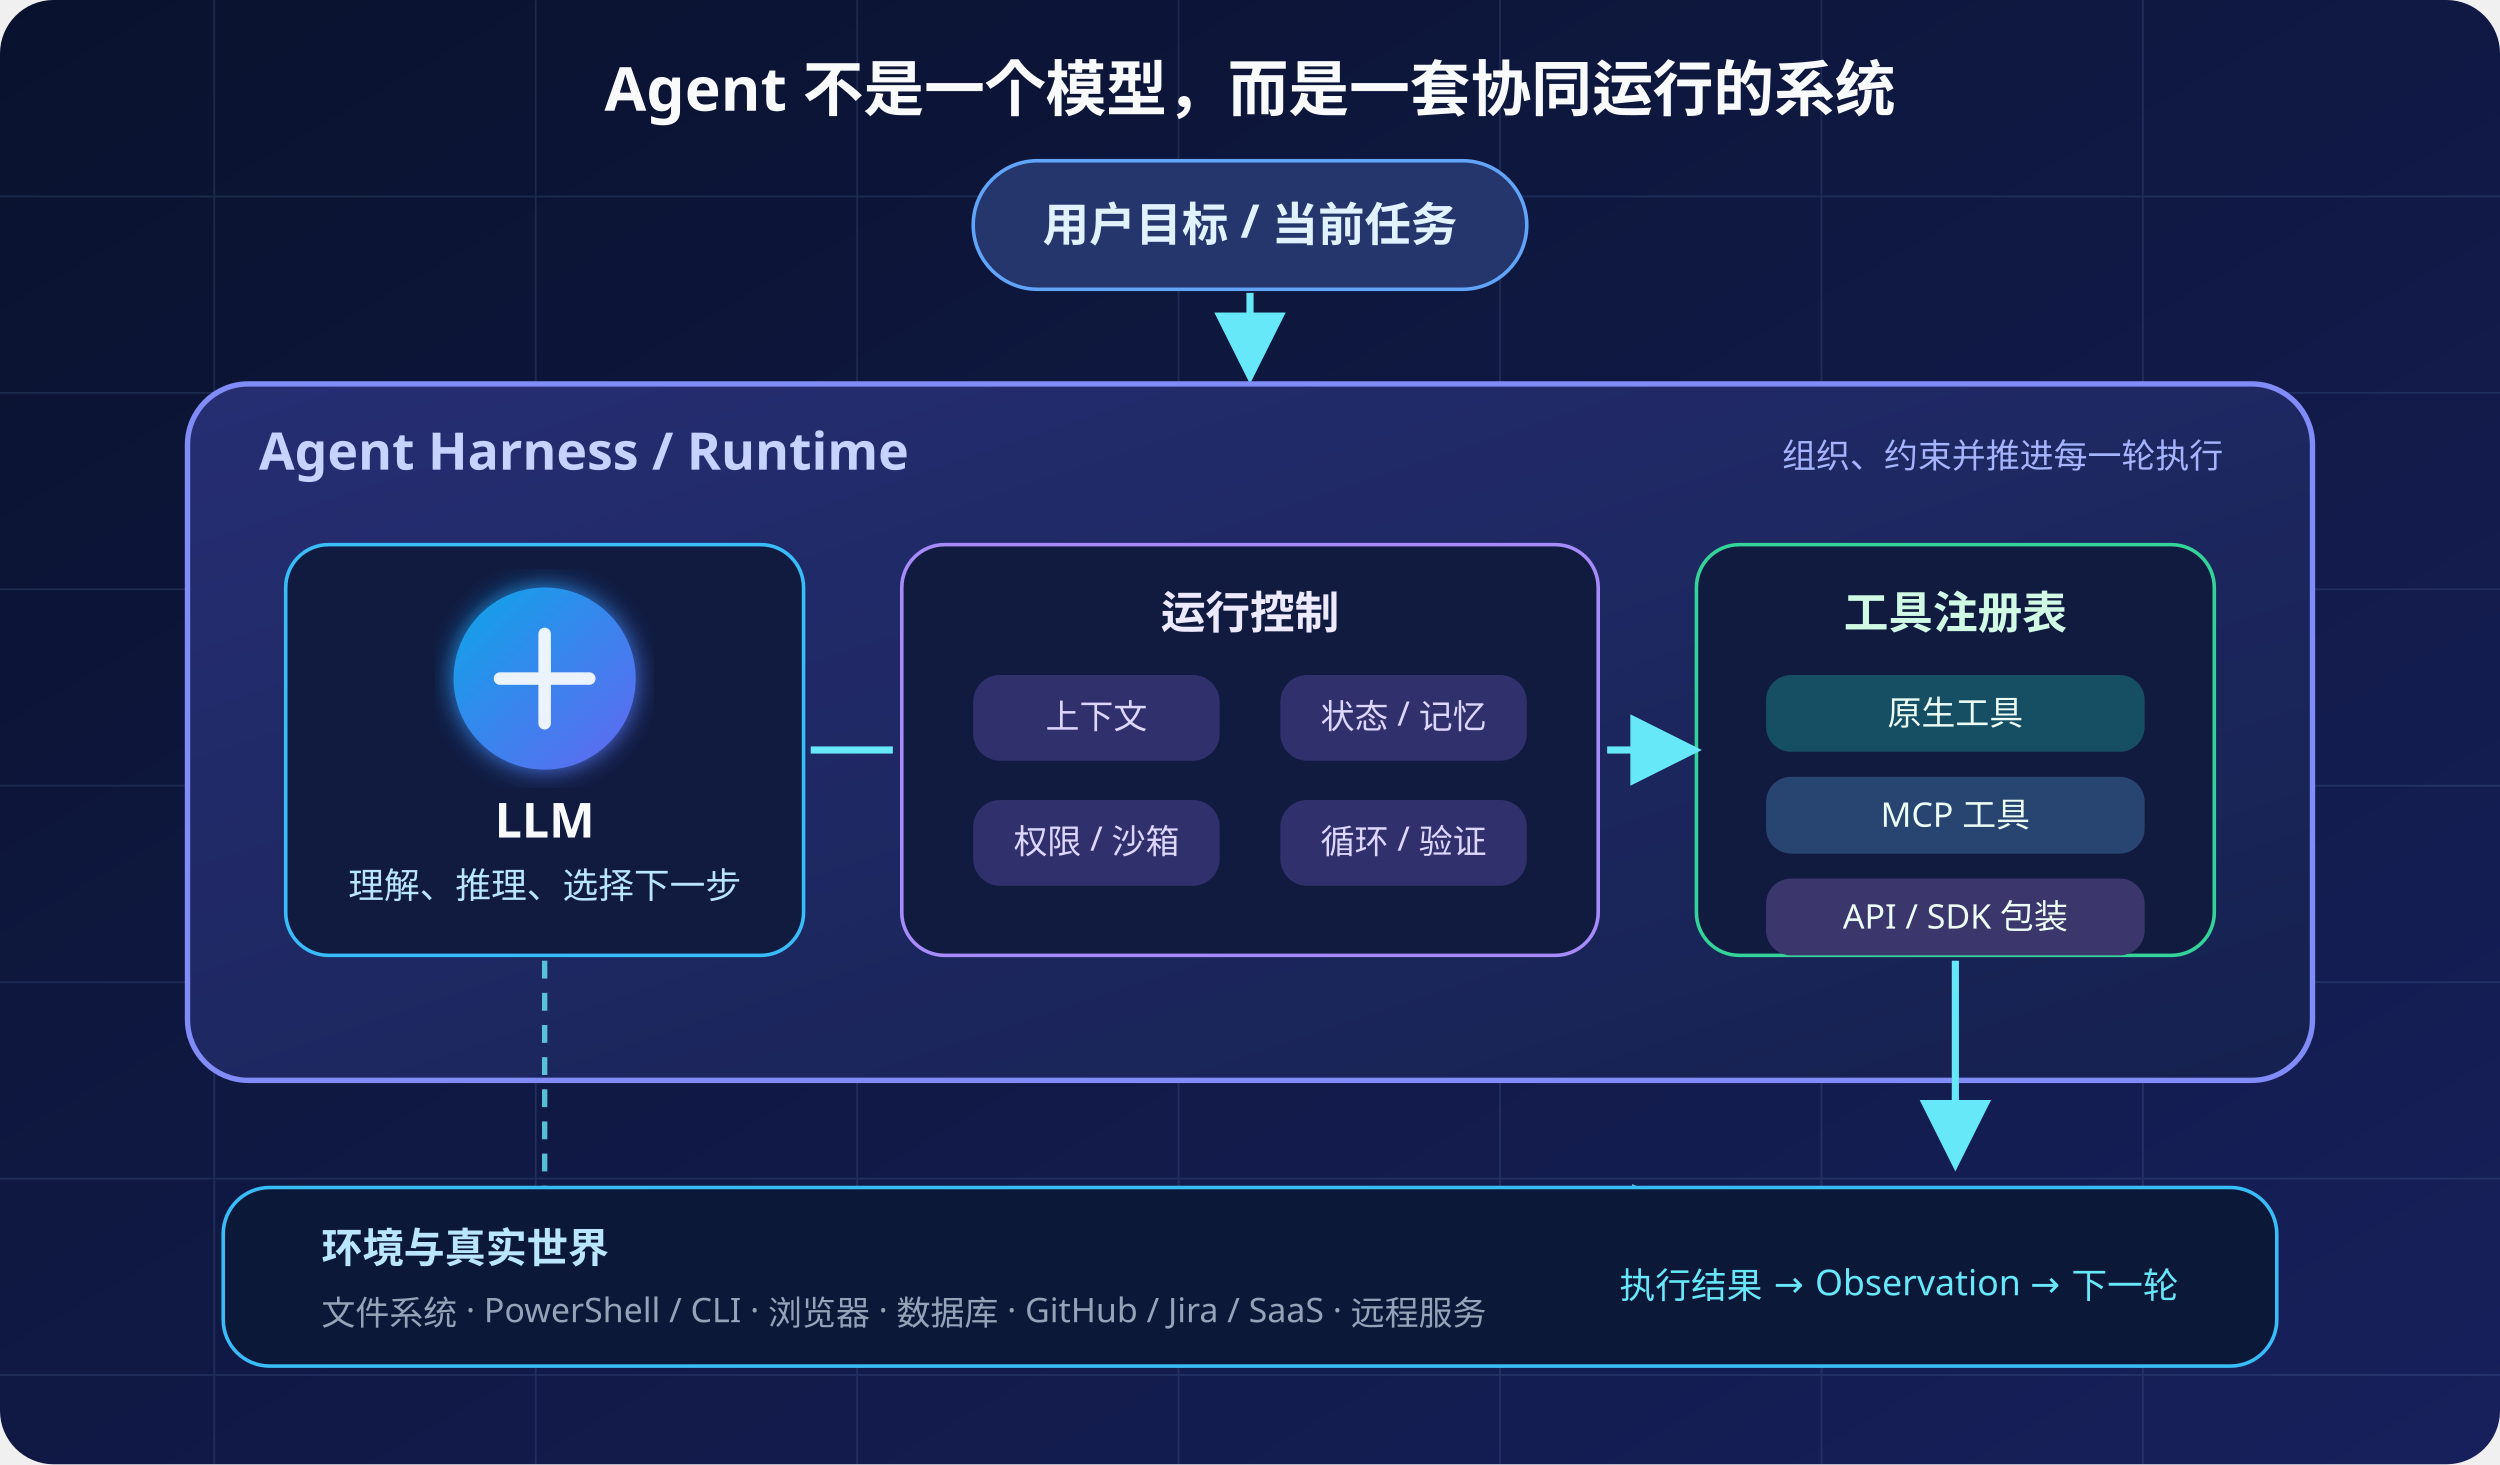
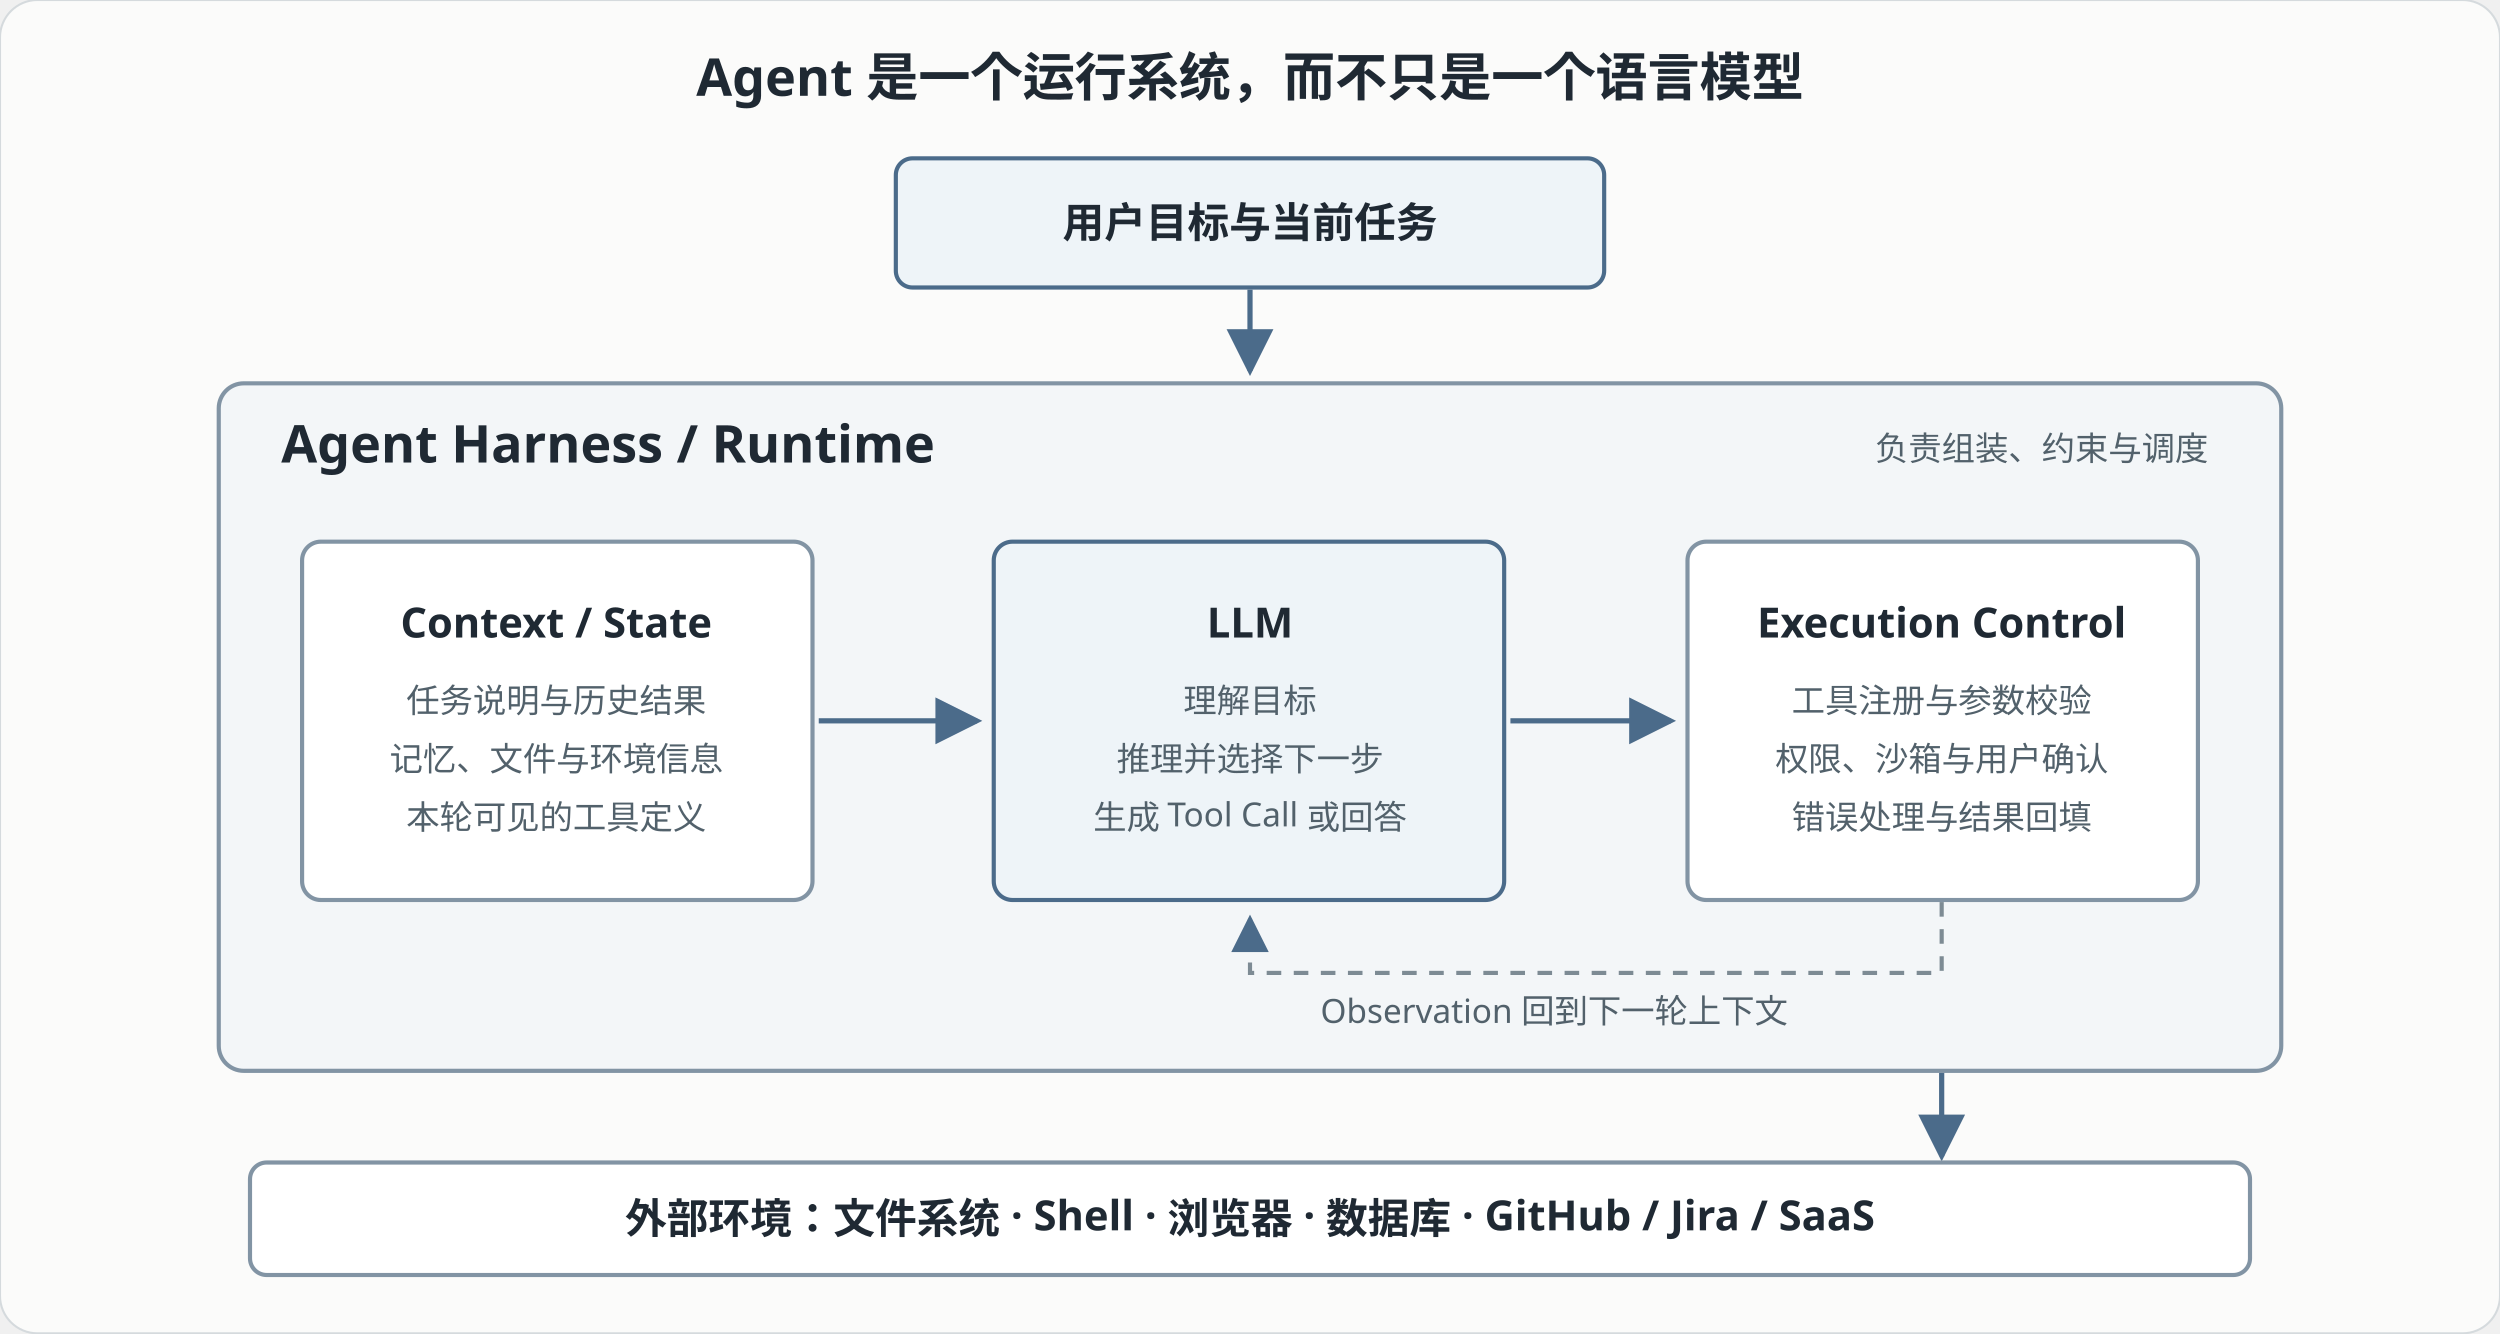
- <svg xmlns="http://www.w3.org/2000/svg" width="1400" height="820" viewBox="0 0 1400 820" role="img" aria-labelledby="title desc">
+ <svg xmlns="http://www.w3.org/2000/svg" width="1200" height="640" viewBox="0 0 1200 640" role="img" aria-labelledby="title desc">
  <defs>
-     <linearGradient id="bg" x1="0" y1="0" x2="1" y2="1">
-       <stop stop-color="#09122d" />
-       <stop offset="1" stop-color="#17205b" />
-     </linearGradient>
-     <linearGradient id="harness" x1="0" y1="0" x2="1" y2="1">
-       <stop stop-color="#262e73" />
-       <stop offset="1" stop-color="#15214f" />
-     </linearGradient>
-     <linearGradient id="cyan" x1="0" y1="0" x2="1" y2="1">
-       <stop stop-color="#0ea5e9" />
-       <stop offset="1" stop-color="#6366f1" />
-     </linearGradient>
-     <filter id="glow">
-       <feGaussianBlur stdDeviation="7" result="b" />
-       <feMerge>
-         <feMergeNode in="b" />
-         <feMergeNode in="SourceGraphic" />
-       </feMerge>
-     </filter>
-     <marker id="arrow" markerWidth="10" markerHeight="10" refX="8" refY="5" orient="auto">
-       <path d="M0 0L10 5L0 10Z" fill="#67e8f9" />
+     <marker id="arrow" markerWidth="9" markerHeight="9" refX="8" refY="4.5" orient="auto">
+       <path d="M0 0L9 4.5L0 9Z" fill="#4b6b8a" />
    </marker>
+     <style>
+       .t{font-family:system-ui,'Microsoft YaHei',sans-serif;fill:#1f2933}.h{font-size:25px;font-weight:700}.m{font-size:20px;font-weight:600}.s{font-size:16px;fill:#52616b}.box{fill:#fff;stroke:#8294a4;stroke-width:2}.soft{fill:#f3f6f8;stroke:#8294a4;stroke-width:2}.blue{fill:#eef4f8;stroke:#4b6b8a;stroke-width:2}.line{stroke:#4b6b8a;stroke-width:2.5;fill:none;marker-end:url(#arrow)}
+     </style>
  </defs>
-   <rect width="1400" height="820" rx="30" fill="url(#bg)" />
-   <g opacity=".12" stroke="#93c5fd">
-     <path d="M0 110H1400M0 220H1400M0 330H1400M0 440H1400M0 550H1400M0 660H1400M0 770H1400" />
-     <path d="M120 0V820M300 0V820M480 0V820M660 0V820M840 0V820M1020 0V820M1200 0V820" />
-   </g>
-   <text x="700" y="62" text-anchor="middle" fill="#f8fafc" font-size="34" font-weight="700" font-family="system-ui,Microsoft YaHei,sans-serif">Agent 不是一个模型，而是一套协同运行的系统</text>
-   <rect x="545" y="90" width="310" height="72" rx="36" fill="#24366c" stroke="#60a5fa" stroke-width="2" />
-   <text x="700" y="135" text-anchor="middle" fill="#e0f2fe" font-size="26" font-weight="600" font-family="system-ui,Microsoft YaHei,sans-serif">用户目标 / 当前任务</text>
-   <path d="M700 164V207" stroke="#67e8f9" stroke-width="4" marker-end="url(#arrow)" />
-   <rect x="105" y="215" width="1190" height="390" rx="34" fill="url(#harness)" stroke="#818cf8" stroke-width="3" />
-   <text x="145" y="263" fill="#c7d2fe" font-size="29" font-weight="700" font-family="system-ui,Microsoft YaHei,sans-serif">Agent Harness / Runtime</text>
-   <text x="1245" y="262" text-anchor="end" fill="#a5b4fc" font-size="19" font-family="system-ui,Microsoft YaHei,sans-serif">组织、约束并推进每一轮执行</text>
-   <rect x="160" y="305" width="290" height="230" rx="24" fill="#111b40" stroke="#38bdf8" stroke-width="2" />
-   <circle cx="305" cy="380" r="51" fill="url(#cyan)" filter="url(#glow)" />
-   <path d="M280 380h50M305 355v50" stroke="#fff" stroke-width="7" stroke-linecap="round" opacity=".9" />
-   <text x="305" y="469" text-anchor="middle" fill="#f8fafc" font-size="27" font-weight="700" font-family="system-ui,Microsoft YaHei,sans-serif">LLM</text>
-   <text x="305" y="503" text-anchor="middle" fill="#bae6fd" font-size="20" font-family="system-ui,Microsoft YaHei,sans-serif">理解、推理、选择下一步</text>
-   <rect x="505" y="305" width="390" height="230" rx="24" fill="#111b40" stroke="#a78bfa" stroke-width="2" />
-   <text x="700" y="352" text-anchor="middle" fill="#ede9fe" font-size="25" font-weight="700" font-family="system-ui,Microsoft YaHei,sans-serif">运行控制</text>
-   <g font-family="system-ui,Microsoft YaHei,sans-serif" font-size="19" fill="#ddd6fe">
-     <rect x="545" y="378" width="138" height="48" rx="15" fill="#30306c" />
-     <text x="614" y="408" text-anchor="middle">上下文</text>
-     <rect x="717" y="378" width="138" height="48" rx="15" fill="#30306c" />
-     <text x="786" y="408" text-anchor="middle">状态 / 记忆</text>
-     <rect x="545" y="448" width="138" height="48" rx="15" fill="#30306c" />
-     <text x="614" y="478" text-anchor="middle">权限 / 沙箱</text>
-     <rect x="717" y="448" width="138" height="48" rx="15" fill="#30306c" />
-     <text x="786" y="478" text-anchor="middle">循环 / 验证</text>
-   </g>
-   <rect x="950" y="305" width="290" height="230" rx="24" fill="#111b40" stroke="#34d399" stroke-width="2" />
-   <text x="1095" y="352" text-anchor="middle" fill="#d1fae5" font-size="25" font-weight="700" font-family="system-ui,Microsoft YaHei,sans-serif">工具注册表</text>
-   <g font-family="system-ui,Microsoft YaHei,sans-serif" font-size="19" fill="#ecfdf5">
-     <rect x="989" y="378" width="212" height="43" rx="14" fill="#164e63" />
-     <text x="1095" y="406" text-anchor="middle">原生工具</text>
-     <rect x="989" y="435" width="212" height="43" rx="14" fill="#284571" />
-     <text x="1095" y="463" text-anchor="middle">MCP 工具</text>
-     <rect x="989" y="492" width="212" height="43" rx="14" fill="#3b376c" />
-     <text x="1095" y="520" text-anchor="middle">API / SDK 包装</text>
-   </g>
-   <path d="M454 420H500M900 420H945" stroke="#67e8f9" stroke-width="4" marker-end="url(#arrow)" />
-   <path d="M1095 538V648" stroke="#67e8f9" stroke-width="4" marker-end="url(#arrow)" />
-   <path d="M305 538V678H938" fill="none" stroke="#67e8f9" stroke-width="3" stroke-dasharray="10 8" marker-end="url(#arrow)" opacity=".8" />
-   <rect x="125" y="665" width="1150" height="100" rx="26" fill="#0c1838" stroke="#38bdf8" stroke-width="2" />
-   <text x="180" y="707" fill="#bae6fd" font-size="23" font-weight="700" font-family="system-ui,Microsoft YaHei,sans-serif">环境与真实世界</text>
-   <text x="180" y="742" fill="#94a3b8" font-size="19" font-family="system-ui,Microsoft YaHei,sans-serif">文件系统 · PowerShell / CLI · 浏览器 · 数据库 · GitHub / Jira / SaaS · 远程服务</text>
-   <text x="1220" y="727" text-anchor="end" fill="#67e8f9" font-size="20" font-family="system-ui,Microsoft YaHei,sans-serif">执行结果 → Observation → 下一轮</text>
+   <rect width="1200" height="640" rx="18" fill="#fbfbfa" stroke="#d5dadd" />
+   <text class="t h" x="600" y="46" text-anchor="middle">Agent 是一个运行系统，而不只是一个语言模型</text>
+   <rect class="blue" x="430" y="76" width="340" height="62" rx="8" />
+   <text class="t m" x="600" y="114" text-anchor="middle">用户目标与当前任务</text>
+   <path class="line" d="M600 139V178" />
+   <rect class="soft" x="105" y="184" width="990" height="330" rx="12" />
+   <text class="t h" x="135" y="222">Agent Harness / Runtime</text>
+   <text class="t s" x="1060" y="221" text-anchor="end">负责组装、约束与调度</text>
+   <rect class="box" x="145" y="260" width="245" height="172" rx="9" />
+   <text class="t m" x="267" y="306" text-anchor="middle">Context / State</text>
+   <text class="t s" x="267" y="342" text-anchor="middle">任务说明与历史结果</text>
+   <text class="t s" x="267" y="370" text-anchor="middle">记忆、文件与环境信息</text>
+   <text class="t s" x="267" y="398" text-anchor="middle">本轮可见的工具定义</text>
+   <rect class="blue" x="477" y="260" width="245" height="172" rx="9" />
+   <text class="t m" x="600" y="306" text-anchor="middle">LLM</text>
+   <text class="t s" x="600" y="342" text-anchor="middle">理解目标</text>
+   <text class="t s" x="600" y="370" text-anchor="middle">推理并选择下一步</text>
+   <text class="t s" x="600" y="398" text-anchor="middle">生成 Tool Call 或回答</text>
+   <rect class="box" x="810" y="260" width="245" height="172" rx="9" />
+   <text class="t m" x="932" y="306" text-anchor="middle">Execution Control</text>
+   <text class="t s" x="932" y="342" text-anchor="middle">工具注册与参数校验</text>
+   <text class="t s" x="932" y="370" text-anchor="middle">权限、沙箱与用户确认</text>
+   <text class="t s" x="932" y="398" text-anchor="middle">错误处理与结果回填</text>
+   <path class="line" d="M393 346H469" />
+   <path class="line" d="M725 346H802" />
+   <path d="M932 433V467H600V441" fill="none" stroke="#7d8b94" stroke-width="2" stroke-dasharray="7 6" marker-end="url(#arrow)" />
+   <text class="t s" x="746" y="491" text-anchor="middle">Observation 回到下一轮上下文</text>
+   <path class="line" d="M932 515V555" />
+   <rect class="box" x="120" y="558" width="960" height="54" rx="8" />
+   <text class="t m" x="600" y="592" text-anchor="middle">外部环境：文件系统 · Shell · 浏览器 · 数据库 · GitHub / Jira / SaaS</text>
</svg>
